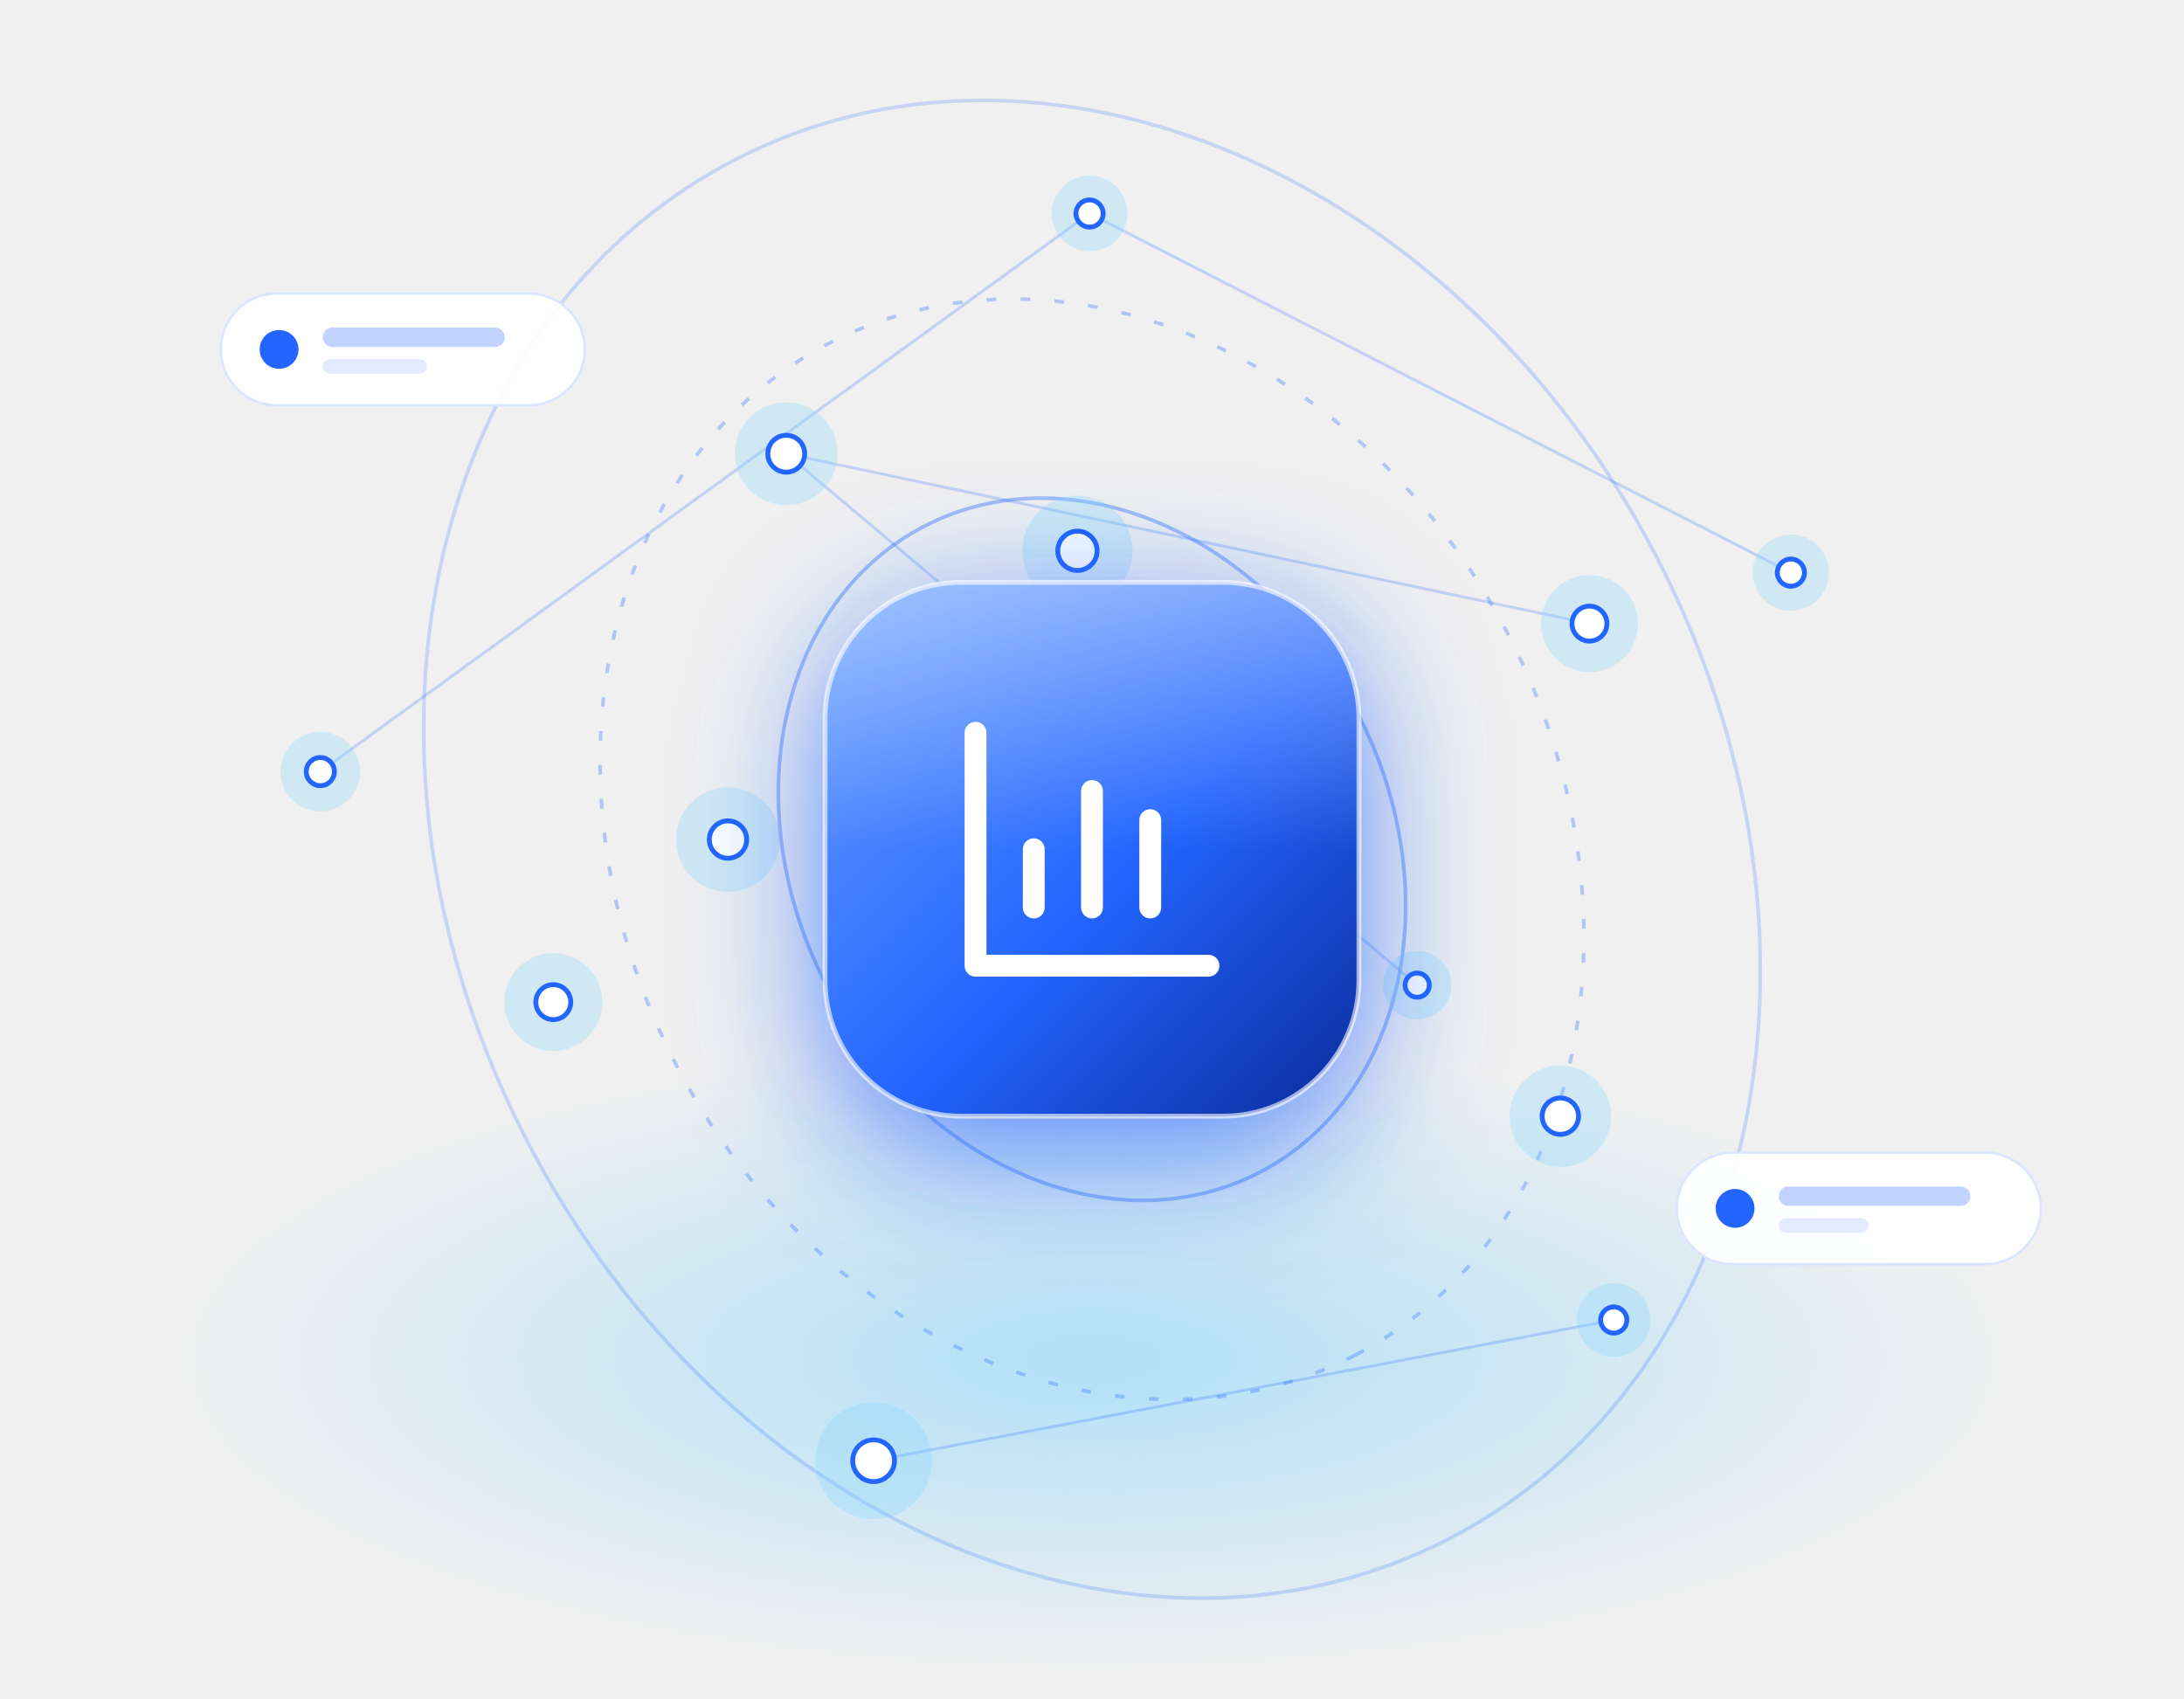
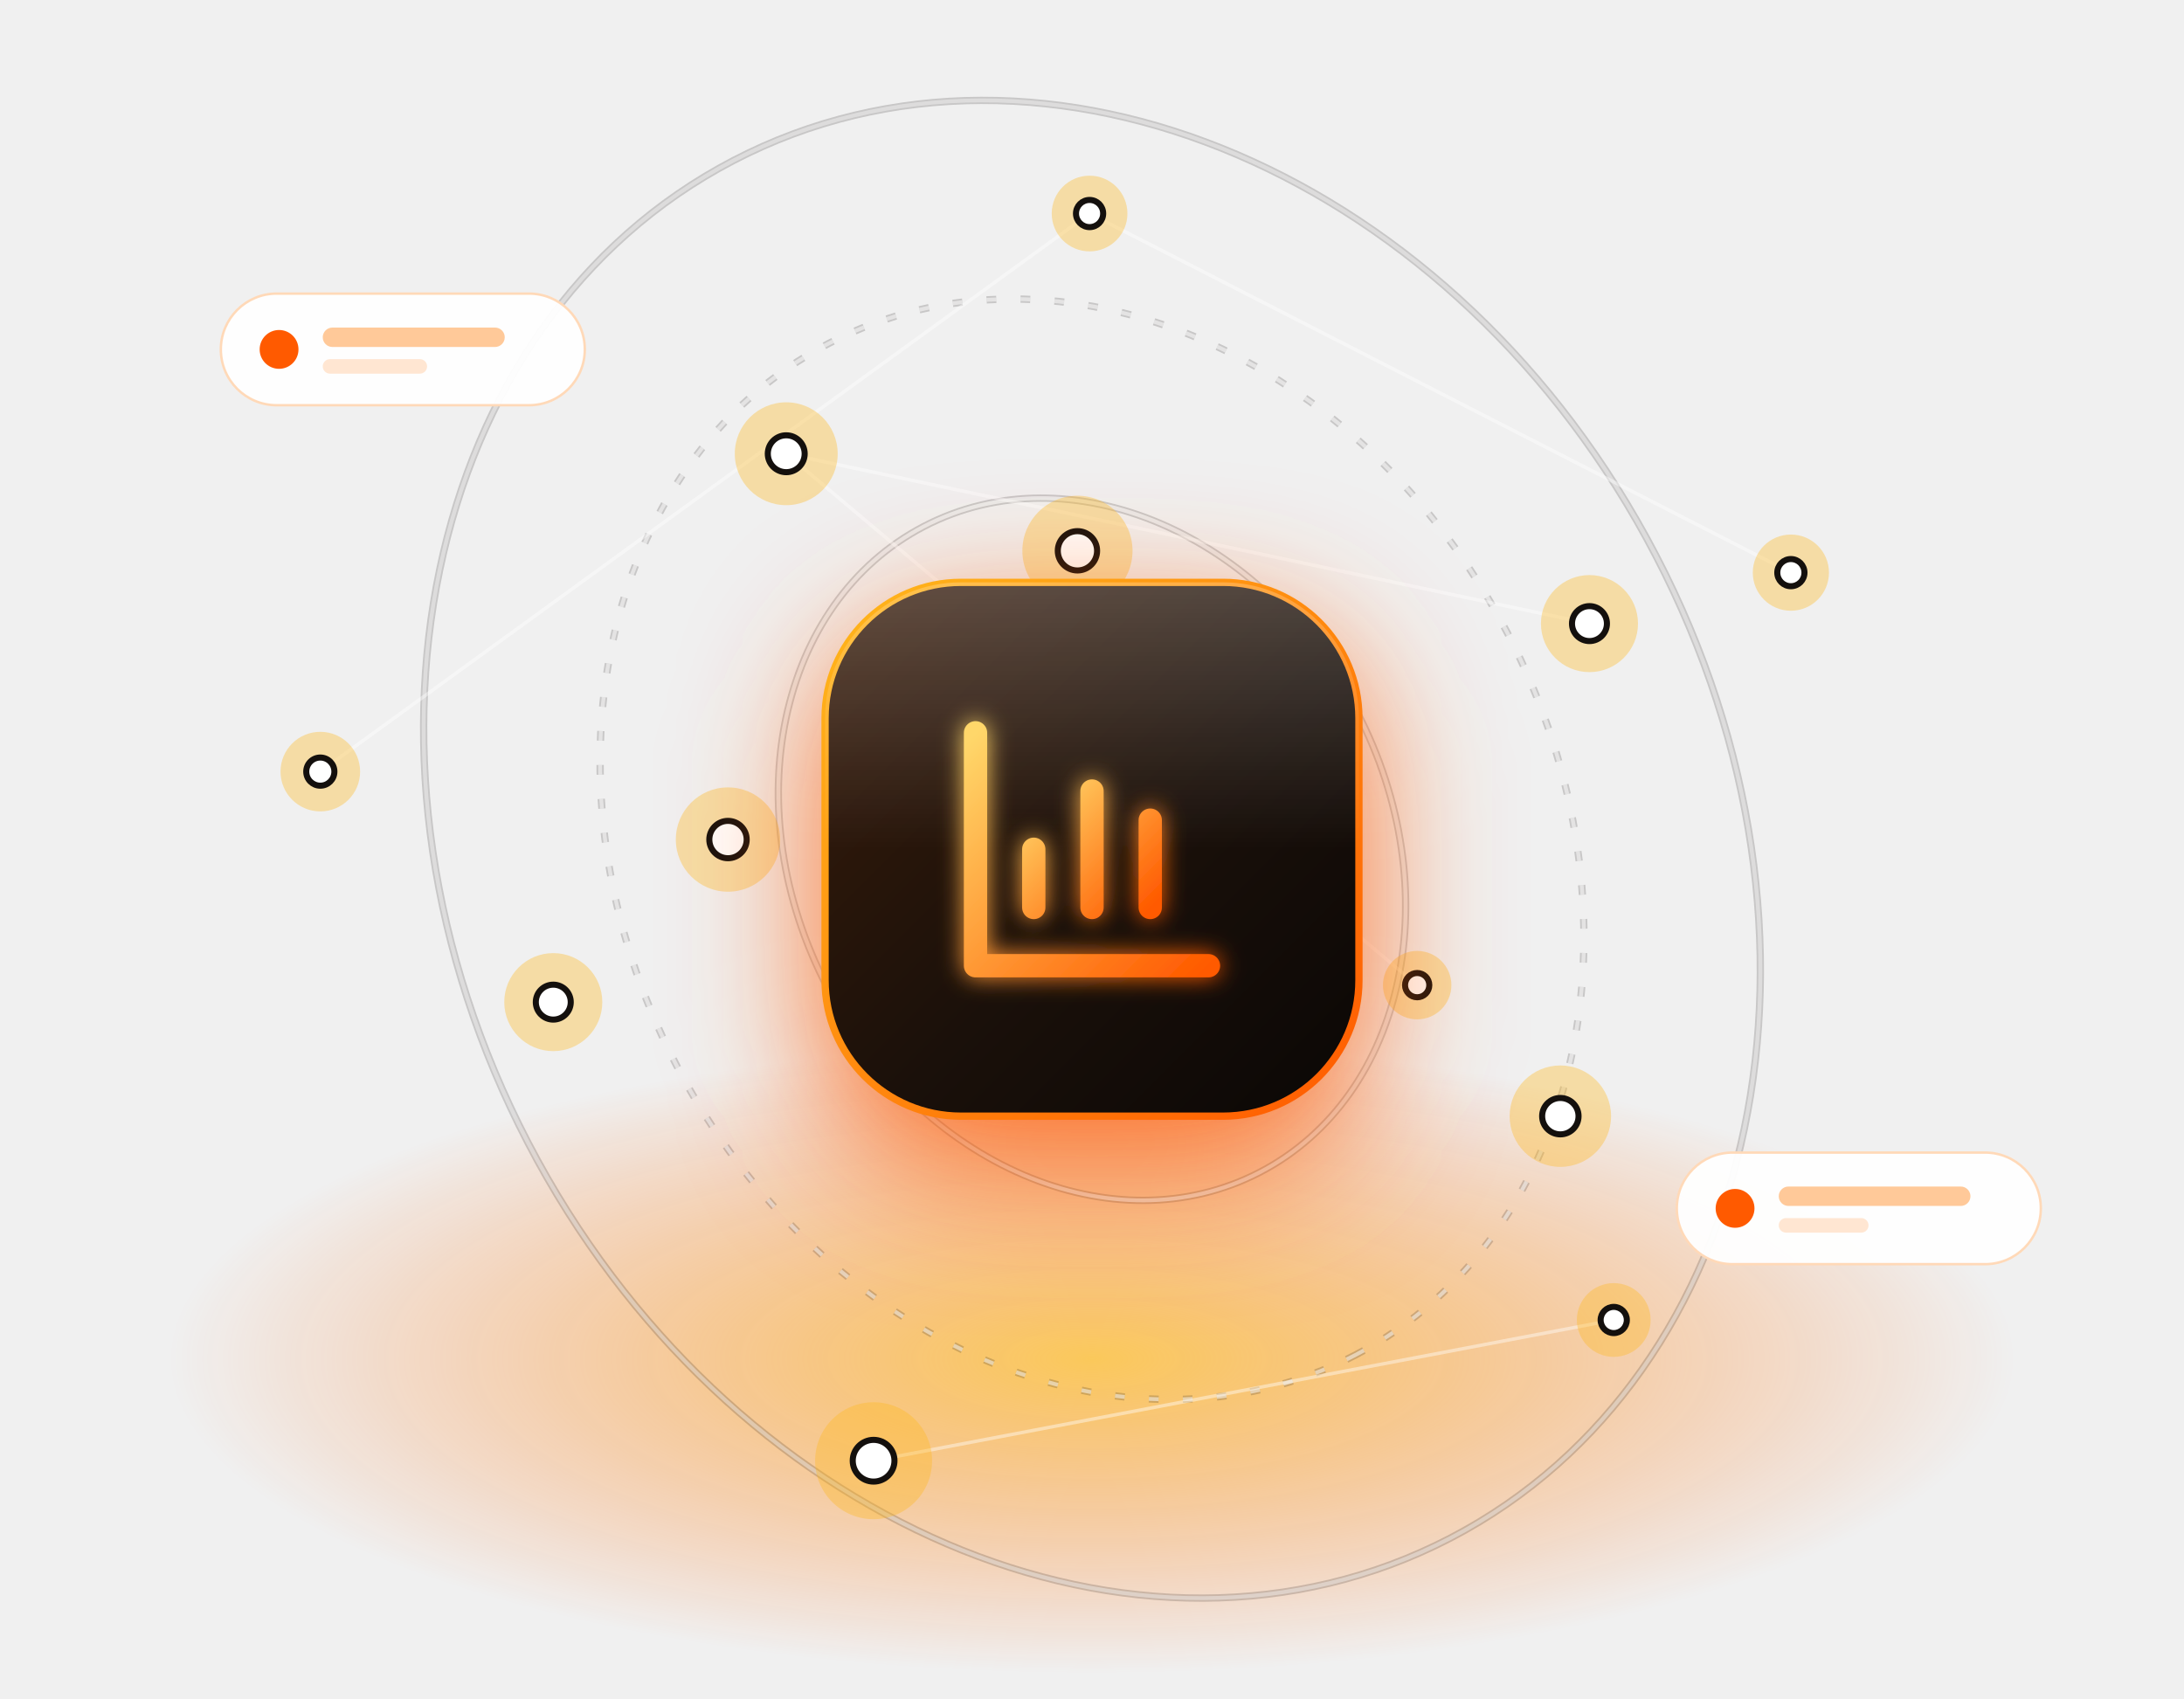
<svg xmlns="http://www.w3.org/2000/svg" viewBox="0 0 900 700" width="900" height="700" fill="none">
  <defs>
    <radialGradient id="glow" cx="50%" cy="50%" r="50%">
-       <stop offset="0%" stop-color="#7dd3ff" stop-opacity=".55" />
-       <stop offset="100%" stop-color="#7dd3ff" stop-opacity="0" />
+       <stop offset="0%" stop-color="#FFB81C" stop-opacity=".7" />
+       <stop offset="100%" stop-color="#FF5A00" stop-opacity="0" />
    </radialGradient>
    <linearGradient id="tile" x1="0" y1="0" x2="1" y2="1">
-       <stop offset="0%" stop-color="#6aa0ff" />
-       <stop offset="55%" stop-color="#2365ff" />
-       <stop offset="100%" stop-color="#0a2a9a" />
+       <stop offset="0%" stop-color="#3A1D0B" />
+       <stop offset="55%" stop-color="#1A100A" />
+       <stop offset="100%" stop-color="#0A0705" />
+     </linearGradient>
+     <linearGradient id="edge" x1="0" y1="0" x2="1" y2="1">
+       <stop offset="0%" stop-color="#FFB81C" />
+       <stop offset="100%" stop-color="#FF5A00" />
+     </linearGradient>
+     <linearGradient id="ico" x1="0" y1="0" x2="1" y2="1">
+       <stop offset="0%" stop-color="#FFD76A" />
+       <stop offset="100%" stop-color="#FF5A00" />
    </linearGradient>
    <linearGradient id="shine" x1="0" y1="0" x2="0" y2="1">
-       <stop offset="0%" stop-color="#fff" stop-opacity=".38" />
+       <stop offset="0%" stop-color="#fff" stop-opacity=".22" />
      <stop offset="100%" stop-color="#fff" stop-opacity="0" />
    </linearGradient>
    <filter id="blur" x="-50%" y="-50%" width="200%" height="200%">
-       <feGaussianBlur stdDeviation="28" />
+       <feGaussianBlur stdDeviation="30" />
    </filter>
-     <filter id="soft" x="-50%" y="-50%" width="200%" height="200%">
-       <feGaussianBlur stdDeviation="4" />
+     <filter id="iglow" x="-30%" y="-30%" width="160%" height="160%">
+       <feGaussianBlur stdDeviation="0.8" result="b" />
+       <feMerge>
+         <feMergeNode in="b" />
+         <feMergeNode in="SourceGraphic" />
+       </feMerge>
    </filter>
    <clipPath id="clip">
      <rect x="340" y="240" width="220" height="220" rx="56" />
    </clipPath>
  </defs>
  <ellipse cx="450" cy="560" rx="380" ry="130" fill="url(#glow)" />
  <g transform="rotate(62.5 450 350)">
-     <ellipse cx="450" cy="350" rx="150" ry="123" stroke="#2365ff" stroke-opacity=".38" stroke-width="1.5" />
-     <ellipse cx="450" cy="350" rx="235" ry="193" stroke="#2365ff" stroke-opacity=".3" stroke-width="1.5" stroke-dasharray="4 10" />
-     <ellipse cx="450" cy="350" rx="320" ry="262" stroke="#2365ff" stroke-opacity=".2" stroke-width="1.5" />
+     <ellipse cx="450" cy="350" rx="150" ry="123" stroke="#14100D" stroke-opacity=".18" stroke-width="3" />
+     <ellipse cx="450" cy="350" rx="150" ry="123" stroke="#fff" stroke-opacity="0.6" stroke-width="1.6" />
+     <ellipse cx="450" cy="350" rx="235" ry="193" stroke="#14100D" stroke-opacity=".18" stroke-width="3" stroke-dasharray="4 10" />
+     <ellipse cx="450" cy="350" rx="235" ry="193" stroke="#fff" stroke-opacity="0.5" stroke-width="1.6" stroke-dasharray="4 10" />
+     <ellipse cx="450" cy="350" rx="320" ry="262" stroke="#14100D" stroke-opacity=".18" stroke-width="3" />
+     <ellipse cx="450" cy="350" rx="320" ry="262" stroke="#fff" stroke-opacity="0.38" stroke-width="1.6" />
  </g>
-   <line x1="584" y1="406" x2="324" y2="187" stroke="#2365ff" stroke-opacity=".22" stroke-width="1.2" />
-   <line x1="324" y1="187" x2="655" y2="257" stroke="#2365ff" stroke-opacity=".22" stroke-width="1.2" />
-   <line x1="665" y1="544" x2="360" y2="602" stroke="#2365ff" stroke-opacity=".22" stroke-width="1.2" />
-   <line x1="132" y1="318" x2="449" y2="88" stroke="#2365ff" stroke-opacity=".22" stroke-width="1.2" />
-   <line x1="449" y1="88" x2="738" y2="236" stroke="#2365ff" stroke-opacity=".22" stroke-width="1.2" />
-   <circle cx="300" cy="346" r="21.5" fill="#7dd3ff" fill-opacity=".28" />
-   <circle cx="300" cy="346" r="7.7" fill="#fff" stroke="#2365ff" stroke-width="2" />
-   <circle cx="444" cy="227" r="22.7" fill="#7dd3ff" fill-opacity=".28" />
-   <circle cx="444" cy="227" r="8.1" fill="#fff" stroke="#2365ff" stroke-width="2" />
-   <circle cx="584" cy="406" r="14.1" fill="#7dd3ff" fill-opacity=".28" />
-   <circle cx="584" cy="406" r="5.0" fill="#fff" stroke="#2365ff" stroke-width="2" />
-   <circle cx="324" cy="187" r="21.2" fill="#7dd3ff" fill-opacity=".28" />
-   <circle cx="324" cy="187" r="7.6" fill="#fff" stroke="#2365ff" stroke-width="2" />
-   <circle cx="655" cy="257" r="20.0" fill="#7dd3ff" fill-opacity=".28" />
-   <circle cx="655" cy="257" r="7.2" fill="#fff" stroke="#2365ff" stroke-width="2" />
-   <circle cx="643" cy="460" r="20.9" fill="#7dd3ff" fill-opacity=".28" />
-   <circle cx="643" cy="460" r="7.5" fill="#fff" stroke="#2365ff" stroke-width="2" />
-   <circle cx="228" cy="413" r="20.2" fill="#7dd3ff" fill-opacity=".28" />
-   <circle cx="228" cy="413" r="7.2" fill="#fff" stroke="#2365ff" stroke-width="2" />
-   <circle cx="665" cy="544" r="15.2" fill="#7dd3ff" fill-opacity=".28" />
-   <circle cx="665" cy="544" r="5.4" fill="#fff" stroke="#2365ff" stroke-width="2" />
-   <circle cx="360" cy="602" r="24.1" fill="#7dd3ff" fill-opacity=".28" />
-   <circle cx="360" cy="602" r="8.6" fill="#fff" stroke="#2365ff" stroke-width="2" />
-   <circle cx="132" cy="318" r="16.4" fill="#7dd3ff" fill-opacity=".28" />
-   <circle cx="132" cy="318" r="5.8" fill="#fff" stroke="#2365ff" stroke-width="2" />
-   <circle cx="449" cy="88" r="15.6" fill="#7dd3ff" fill-opacity=".28" />
-   <circle cx="449" cy="88" r="5.6" fill="#fff" stroke="#2365ff" stroke-width="2" />
-   <circle cx="738" cy="236" r="15.7" fill="#7dd3ff" fill-opacity=".28" />
-   <circle cx="738" cy="236" r="5.6" fill="#fff" stroke="#2365ff" stroke-width="2" />
-   <rect x="340" y="254" width="220" height="220" rx="56" fill="#2365ff" fill-opacity=".75" filter="url(#blur)" />
-   <rect x="340" y="240" width="220" height="220" rx="56" fill="url(#tile)" stroke="#fff" stroke-opacity=".6" stroke-width="2" />
+   <line x1="584" y1="406" x2="324" y2="187" stroke="#fff" stroke-opacity=".42" stroke-width="1.4" />
+   <line x1="324" y1="187" x2="655" y2="257" stroke="#fff" stroke-opacity=".42" stroke-width="1.4" />
+   <line x1="665" y1="544" x2="360" y2="602" stroke="#fff" stroke-opacity=".42" stroke-width="1.4" />
+   <line x1="132" y1="318" x2="449" y2="88" stroke="#fff" stroke-opacity=".42" stroke-width="1.4" />
+   <line x1="449" y1="88" x2="738" y2="236" stroke="#fff" stroke-opacity=".42" stroke-width="1.4" />
+   <circle cx="300" cy="346" r="21.5" fill="#FFB81C" fill-opacity=".35" />
+   <circle cx="300" cy="346" r="7.7" fill="#fff" stroke="#14100D" stroke-width="2.5" />
+   <circle cx="444" cy="227" r="22.7" fill="#FFB81C" fill-opacity=".35" />
+   <circle cx="444" cy="227" r="8.1" fill="#fff" stroke="#14100D" stroke-width="2.5" />
+   <circle cx="584" cy="406" r="14.1" fill="#FFB81C" fill-opacity=".35" />
+   <circle cx="584" cy="406" r="5.0" fill="#fff" stroke="#14100D" stroke-width="2.5" />
+   <circle cx="324" cy="187" r="21.2" fill="#FFB81C" fill-opacity=".35" />
+   <circle cx="324" cy="187" r="7.6" fill="#fff" stroke="#14100D" stroke-width="2.5" />
+   <circle cx="655" cy="257" r="20.0" fill="#FFB81C" fill-opacity=".35" />
+   <circle cx="655" cy="257" r="7.2" fill="#fff" stroke="#14100D" stroke-width="2.5" />
+   <circle cx="643" cy="460" r="20.9" fill="#FFB81C" fill-opacity=".35" />
+   <circle cx="643" cy="460" r="7.5" fill="#fff" stroke="#14100D" stroke-width="2.5" />
+   <circle cx="228" cy="413" r="20.2" fill="#FFB81C" fill-opacity=".35" />
+   <circle cx="228" cy="413" r="7.2" fill="#fff" stroke="#14100D" stroke-width="2.5" />
+   <circle cx="665" cy="544" r="15.2" fill="#FFB81C" fill-opacity=".35" />
+   <circle cx="665" cy="544" r="5.4" fill="#fff" stroke="#14100D" stroke-width="2.5" />
+   <circle cx="360" cy="602" r="24.1" fill="#FFB81C" fill-opacity=".35" />
+   <circle cx="360" cy="602" r="8.6" fill="#fff" stroke="#14100D" stroke-width="2.5" />
+   <circle cx="132" cy="318" r="16.4" fill="#FFB81C" fill-opacity=".35" />
+   <circle cx="132" cy="318" r="5.8" fill="#fff" stroke="#14100D" stroke-width="2.5" />
+   <circle cx="449" cy="88" r="15.6" fill="#FFB81C" fill-opacity=".35" />
+   <circle cx="449" cy="88" r="5.6" fill="#fff" stroke="#14100D" stroke-width="2.5" />
+   <circle cx="738" cy="236" r="15.7" fill="#FFB81C" fill-opacity=".35" />
+   <circle cx="738" cy="236" r="5.6" fill="#fff" stroke="#14100D" stroke-width="2.5" />
+   <rect x="340" y="260" width="220" height="220" rx="56" fill="#FF5A00" fill-opacity=".85" filter="url(#blur)" />
+   <rect x="340" y="240" width="220" height="220" rx="56" fill="url(#tile)" stroke="url(#edge)" stroke-width="3" />
  <g clip-path="url(#clip)">
    <rect x="340" y="240" width="220" height="110" fill="url(#shine)" />
  </g>
-   <g transform="translate(378 278) scale(6)" stroke="#fff" stroke-width="1.5" stroke-linecap="round" stroke-linejoin="round">
+   <g transform="translate(378 278) scale(6)" stroke="url(#ico)" stroke-width="1.6" stroke-linecap="round" stroke-linejoin="round" filter="url(#iglow)">
    <path d="M4 4v16h16" />
    <path d="M8 16v-4M12 16V8M16 16v-6" />
  </g>
  <g transform="translate(91 121)">
-     <rect width="150" height="46" rx="23" fill="#fff" fill-opacity=".92" stroke="#dbe5ff" />
-     <circle cx="24" cy="23" r="8" fill="#2365ff" />
-     <rect x="42" y="14" width="75" height="8" rx="4" fill="#c3d3ff" />
-     <rect x="42" y="27" width="43" height="6" rx="3" fill="#e4ebff" />
+     <rect width="150" height="46" rx="23" fill="#fff" fill-opacity=".95" stroke="#FFD9B8" />
+     <circle cx="24" cy="23" r="8" fill="#FF5A00" />
+     <rect x="42" y="14" width="75" height="8" rx="4" fill="#FFC999" />
+     <rect x="42" y="27" width="43" height="6" rx="3" fill="#FFE6D2" />
  </g>
  <g transform="translate(691 475)">
-     <rect width="150" height="46" rx="23" fill="#fff" fill-opacity=".92" stroke="#dbe5ff" />
-     <circle cx="24" cy="23" r="8" fill="#2365ff" />
-     <rect x="42" y="14" width="79" height="8" rx="4" fill="#c3d3ff" />
-     <rect x="42" y="27" width="37" height="6" rx="3" fill="#e4ebff" />
+     <rect width="150" height="46" rx="23" fill="#fff" fill-opacity=".95" stroke="#FFD9B8" />
+     <circle cx="24" cy="23" r="8" fill="#FF5A00" />
+     <rect x="42" y="14" width="79" height="8" rx="4" fill="#FFC999" />
+     <rect x="42" y="27" width="37" height="6" rx="3" fill="#FFE6D2" />
  </g>
</svg>
